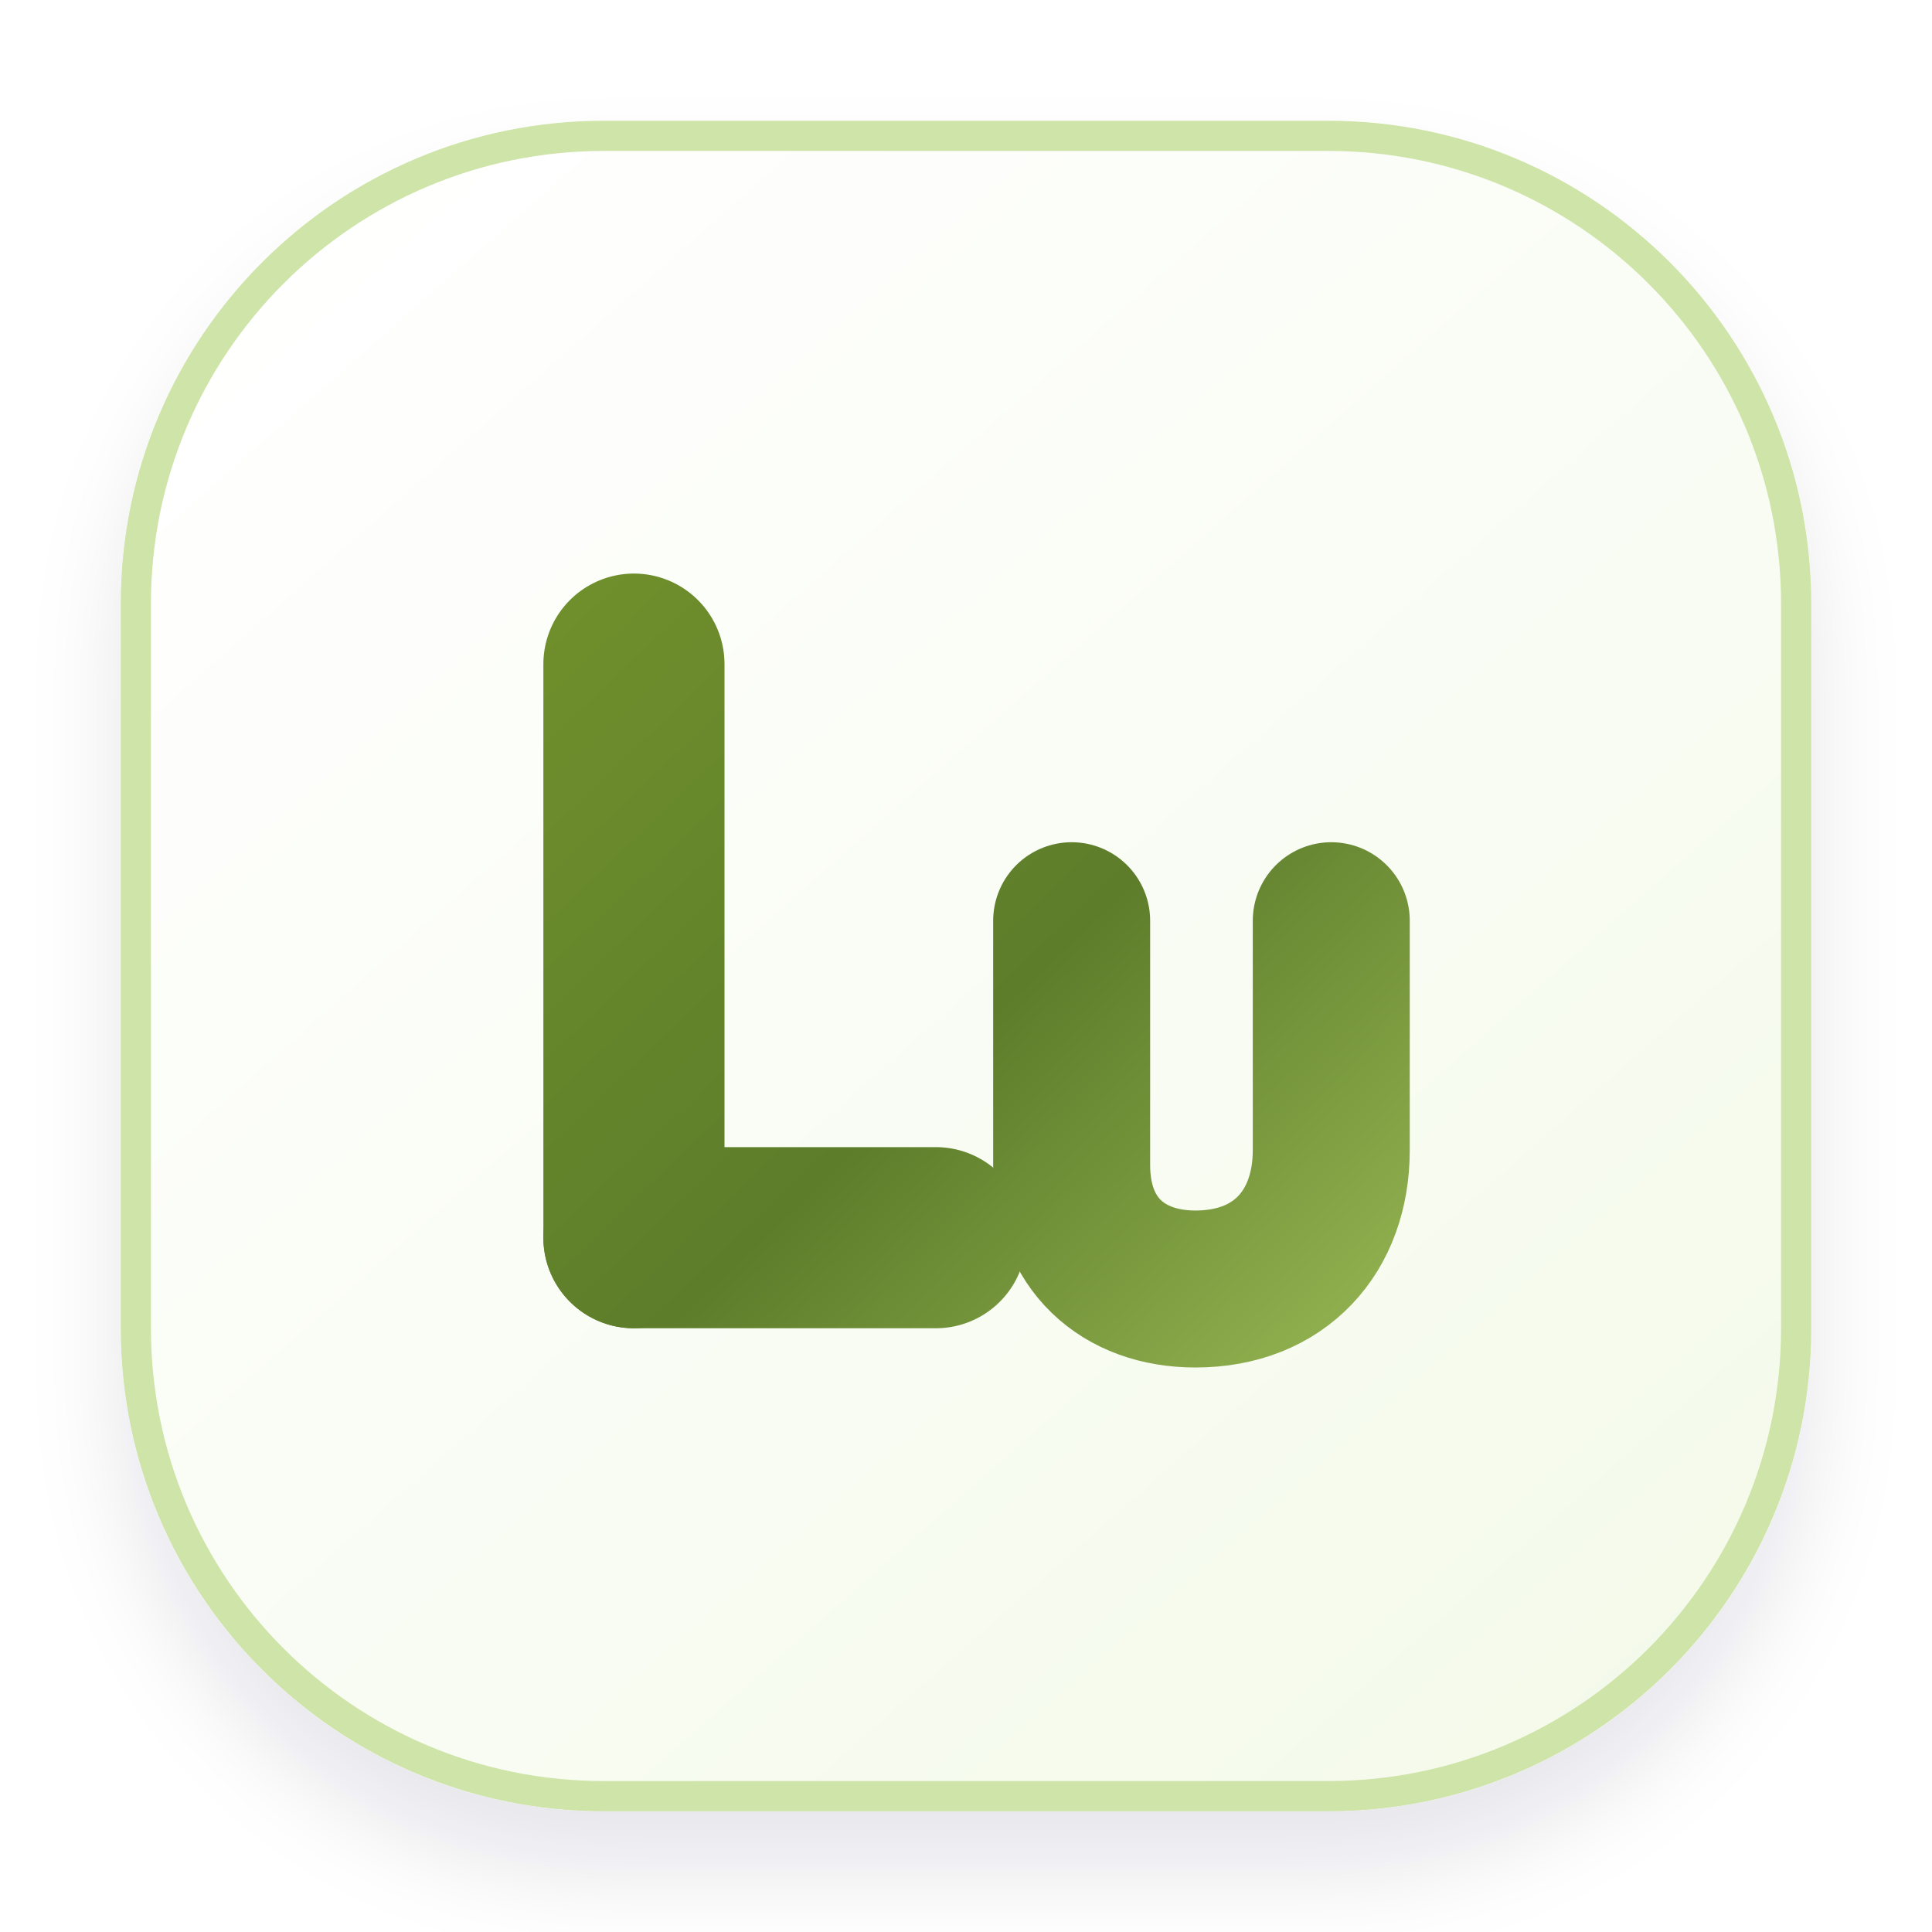
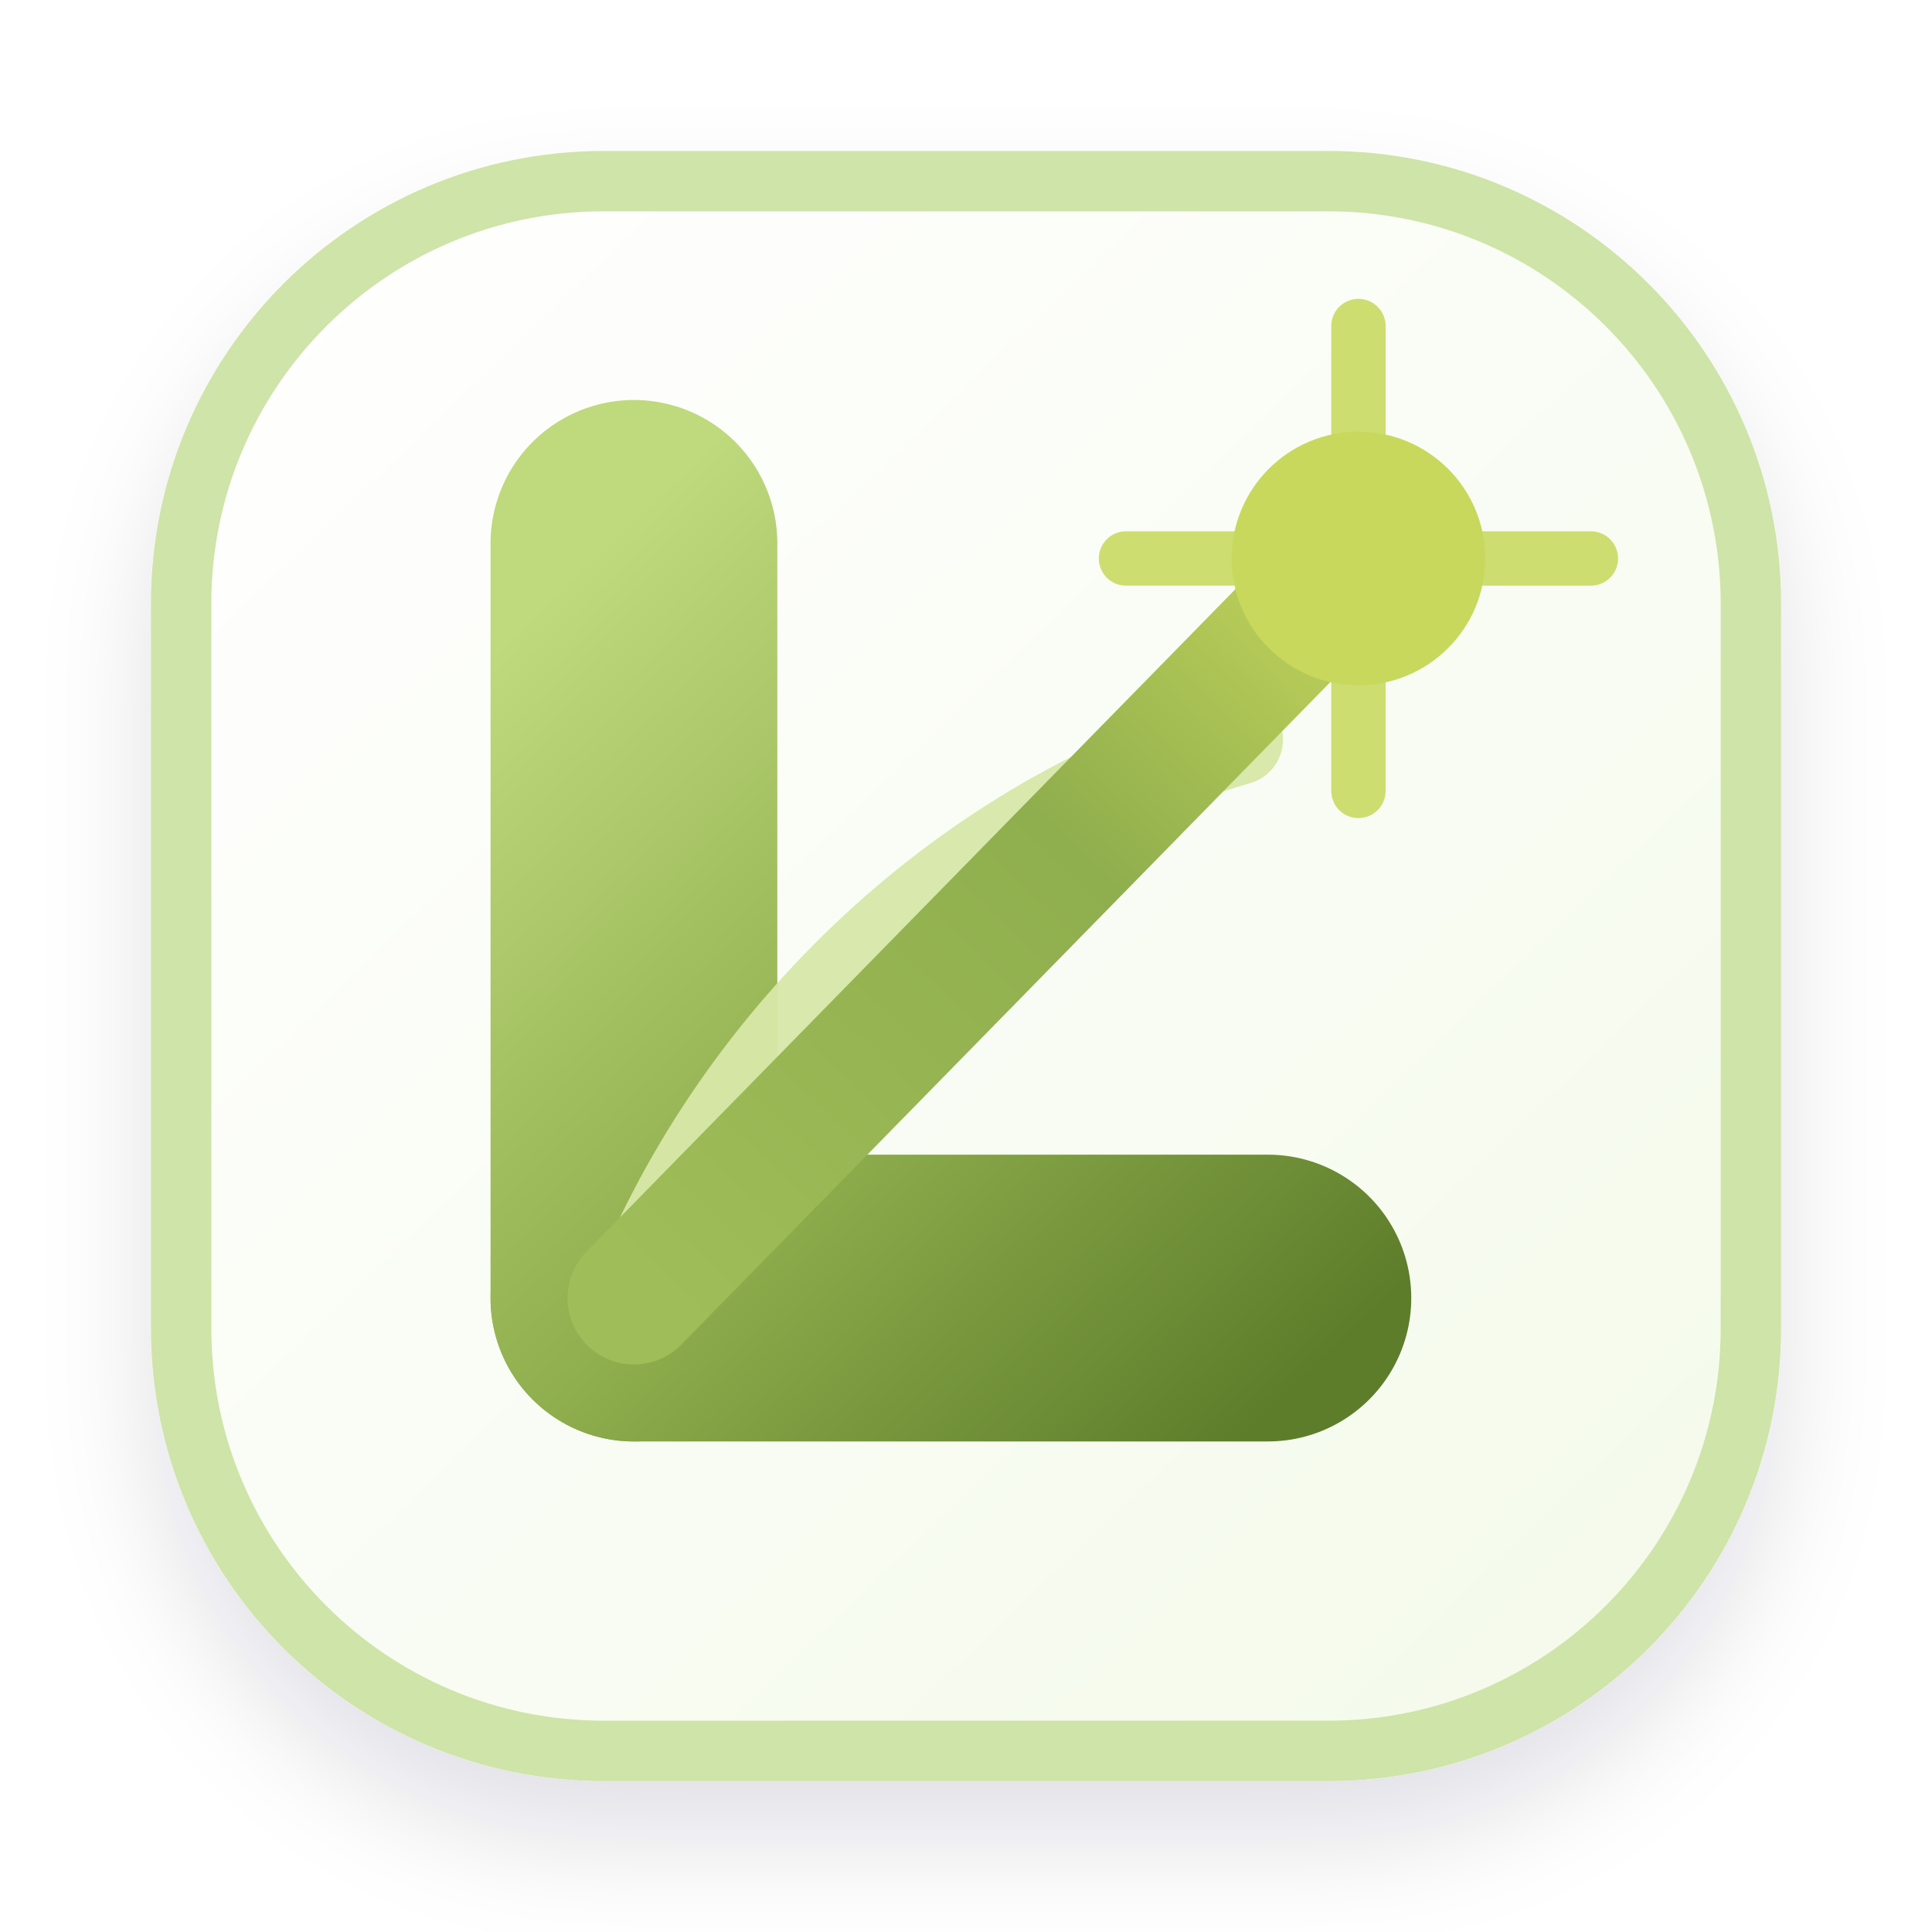
<svg xmlns="http://www.w3.org/2000/svg" viewBox="0 0 64 64" fill="none">
  <defs>
-     <linearGradient id="lume-tile" x1="10" y1="7" x2="55" y2="58" gradientUnits="userSpaceOnUse">
+     <linearGradient id="lume-mark-core" x1="20" y1="18" x2="45" y2="44" gradientUnits="userSpaceOnUse">
+       <stop offset="0" stop-color="#BFD97D" />
+       <stop offset="0.54" stop-color="#8FAE4D" />
+       <stop offset="1" stop-color="#5D7D2B" />
+     </linearGradient>
+     <linearGradient id="lume-sweep" x1="22" y1="43" x2="46" y2="18" gradientUnits="userSpaceOnUse">
+       <stop offset="0" stop-color="#9FBD58" />
+       <stop offset="0.58" stop-color="#8FAE4D" />
+       <stop offset="1" stop-color="#C8D85D" />
+     </linearGradient>
+     <linearGradient id="lume-tile" x1="8" y1="7" x2="56" y2="57" gradientUnits="userSpaceOnUse">
      <stop offset="0" stop-color="#FFFFFF" />
      <stop offset="1" stop-color="#F4FAEA" />
    </linearGradient>
-     <linearGradient id="lume-monogram" x1="19" y1="20" x2="43" y2="45" gradientUnits="userSpaceOnUse">
-       <stop offset="0" stop-color="#6F8F2C" />
-       <stop offset="0.56" stop-color="#5D7D2B" />
-       <stop offset="1" stop-color="#8FAE4D" />
-     </linearGradient>
-     <filter id="lume-soft-shadow" x="-8" y="-8" width="80" height="80" color-interpolation-filters="sRGB">
-       <feDropShadow dx="0" dy="2" stdDeviation="1.5" flood-color="#172033" flood-opacity="0.1" />
+     <filter id="lume-shadow" x="-12" y="-12" width="88" height="88" color-interpolation-filters="sRGB">
+       <feDropShadow dx="0" dy="2" stdDeviation="1.8" flood-color="#172033" flood-opacity="0.12" />
    </filter>
  </defs>
-   <rect x="4.5" y="4.5" width="55" height="55" rx="15.5" fill="url(#lume-tile)" stroke="#CFE4A8" filter="url(#lume-soft-shadow)" />
-   <path d="M21 41V22" stroke="url(#lume-monogram)" stroke-width="6" stroke-linecap="round" />
-   <path d="M21 41H31" stroke="url(#lume-monogram)" stroke-width="6" stroke-linecap="round" />
-   <path d="M35.5 30.5V38.6C35.5 41.2 37.2 42.7 39.6 42.7C42.4 42.7 44.1 40.8 44.1 38.1V30.5" stroke="url(#lume-monogram)" stroke-width="5.2" stroke-linecap="round" />
+   <rect x="6" y="6" width="52" height="52" rx="14" fill="url(#lume-tile)" stroke="#CFE4A8" stroke-width="2" filter="url(#lume-shadow)" />
+   <path d="M21 43V18" stroke="url(#lume-mark-core)" stroke-width="9.5" stroke-linecap="round" />
+   <path d="M21 43H42" stroke="url(#lume-mark-core)" stroke-width="9.5" stroke-linecap="round" />
+   <path d="M21 43C24.5 34.2 32.1 27.1 41 24.5" stroke="#D7E7A8" stroke-width="3" stroke-linecap="round" opacity="0.95" />
+   <path d="M21 43L45 18.5" stroke="url(#lume-sweep)" stroke-width="4.4" stroke-linecap="round" />
+   <circle cx="45" cy="18.5" r="4.2" fill="#C8D85D" />
+   <path d="M45 10.8V14.7M45 22.3V26.2M37.3 18.5H41.1M48.9 18.5H52.7" stroke="#C8D85D" stroke-width="1.8" stroke-linecap="round" opacity="0.88" />
</svg>
